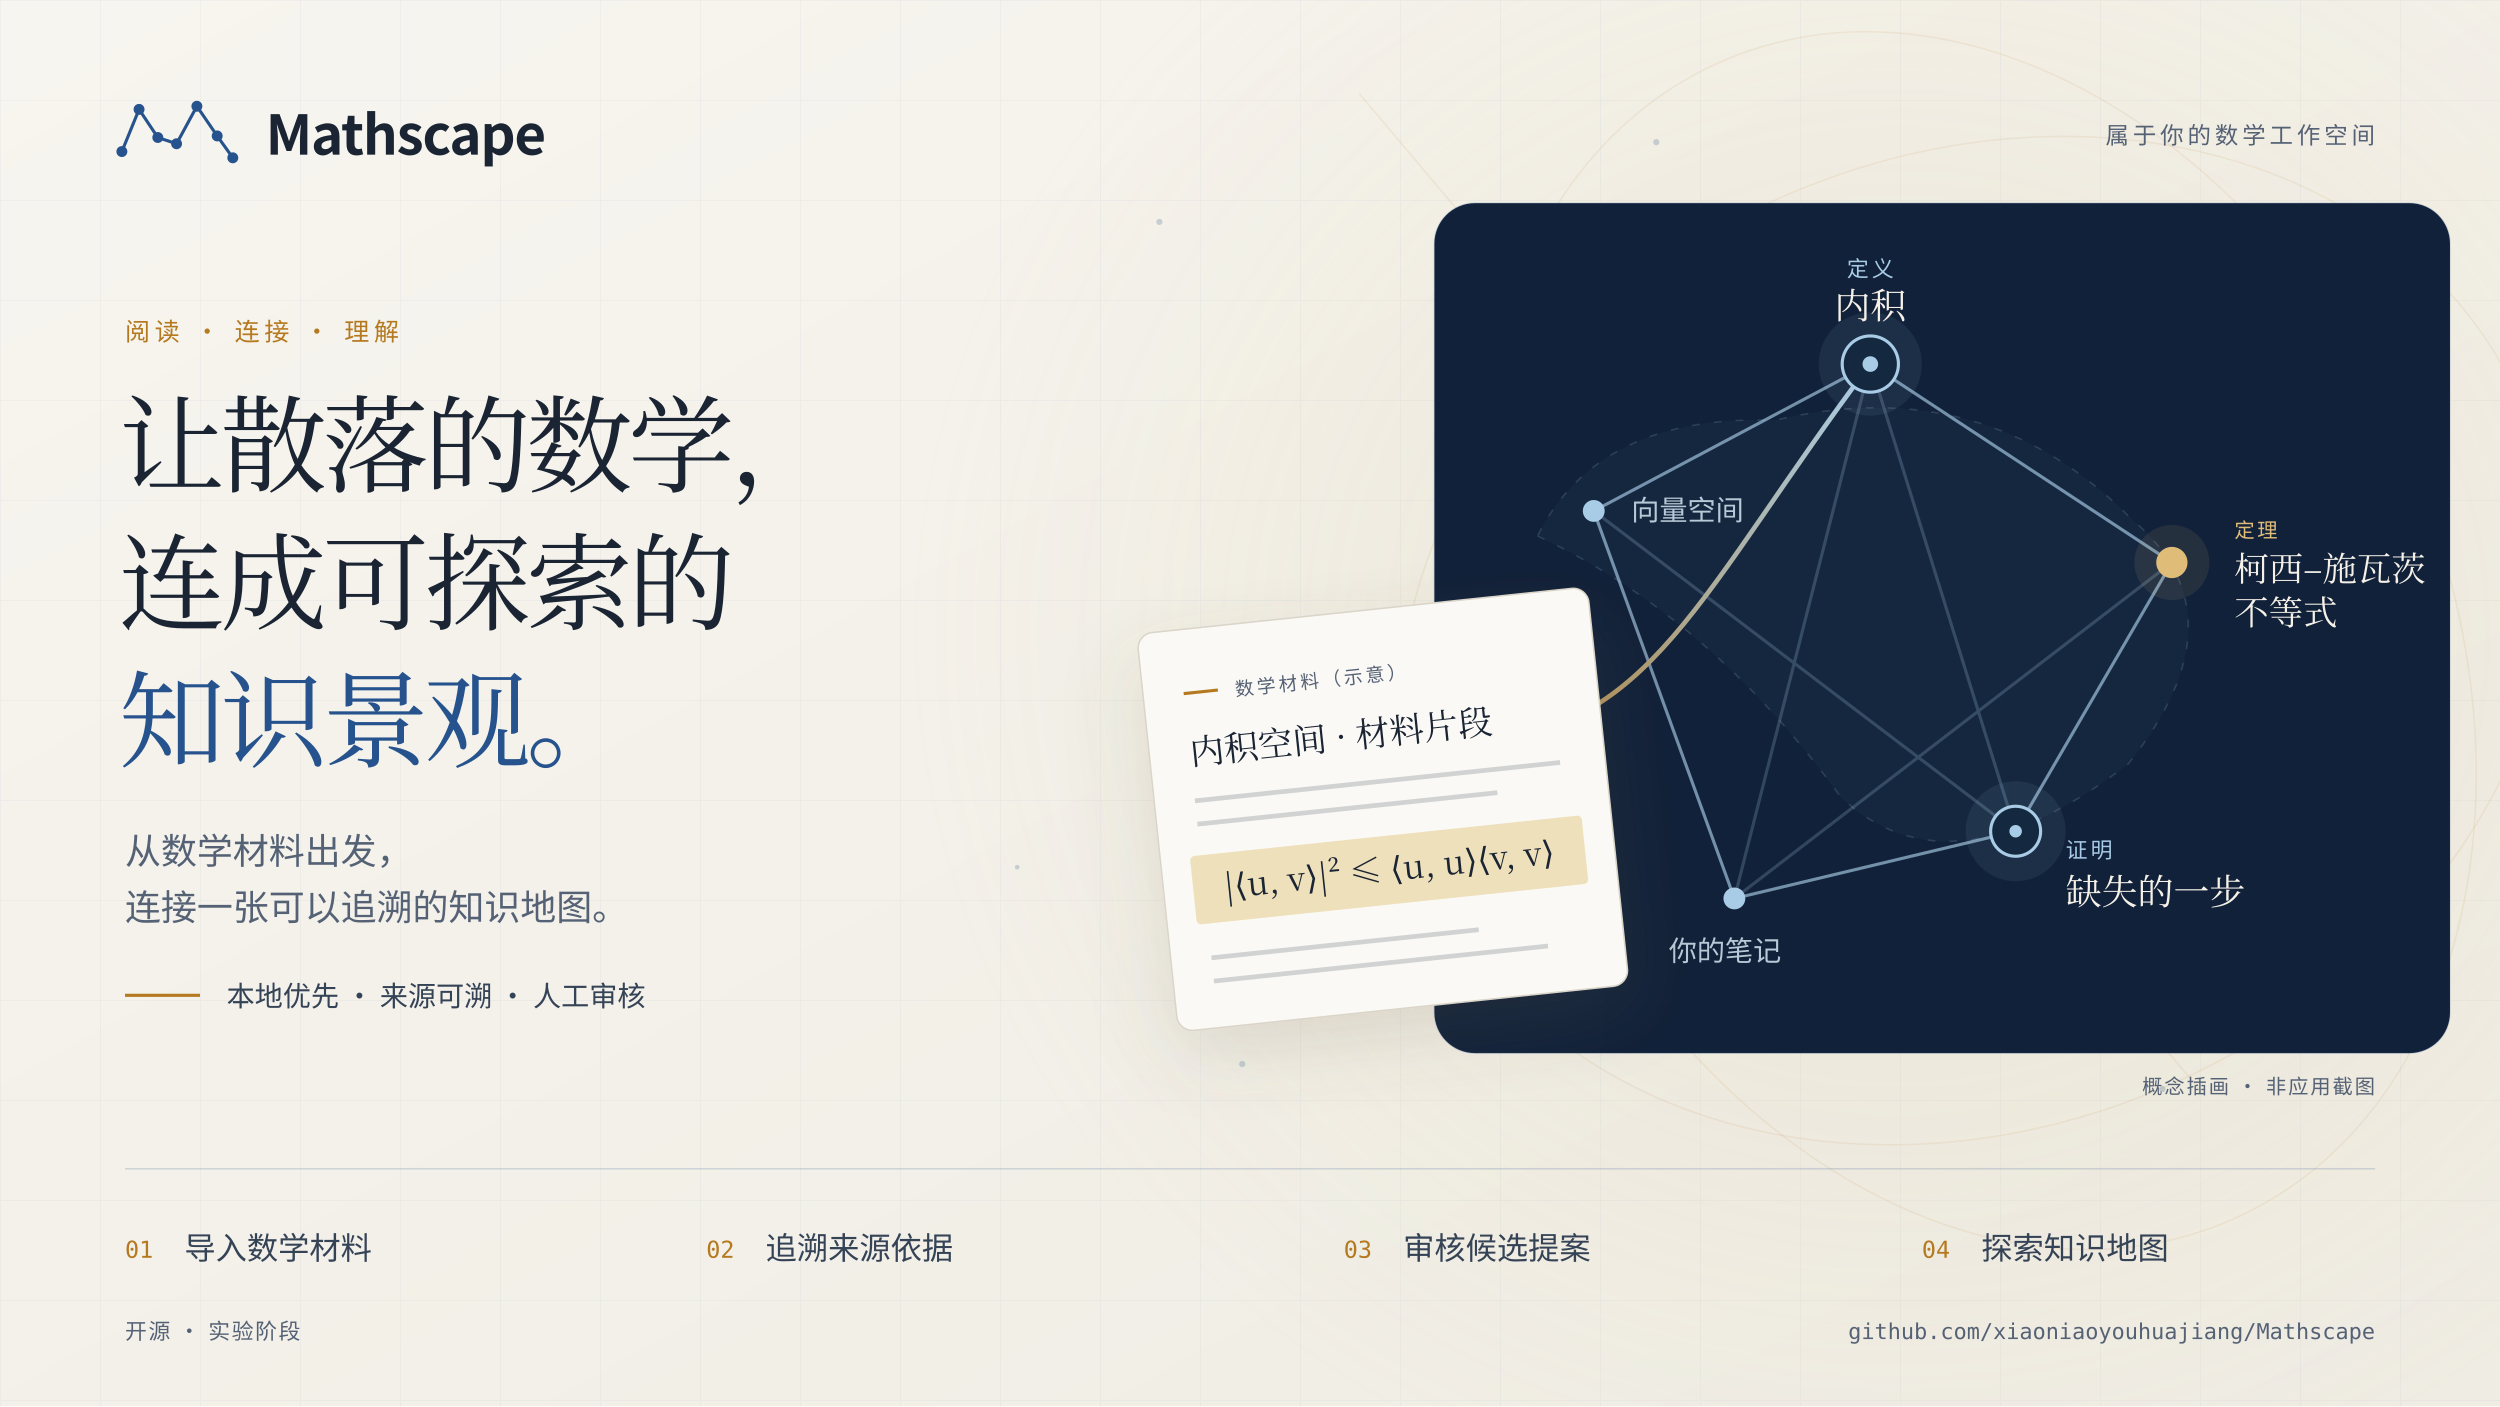
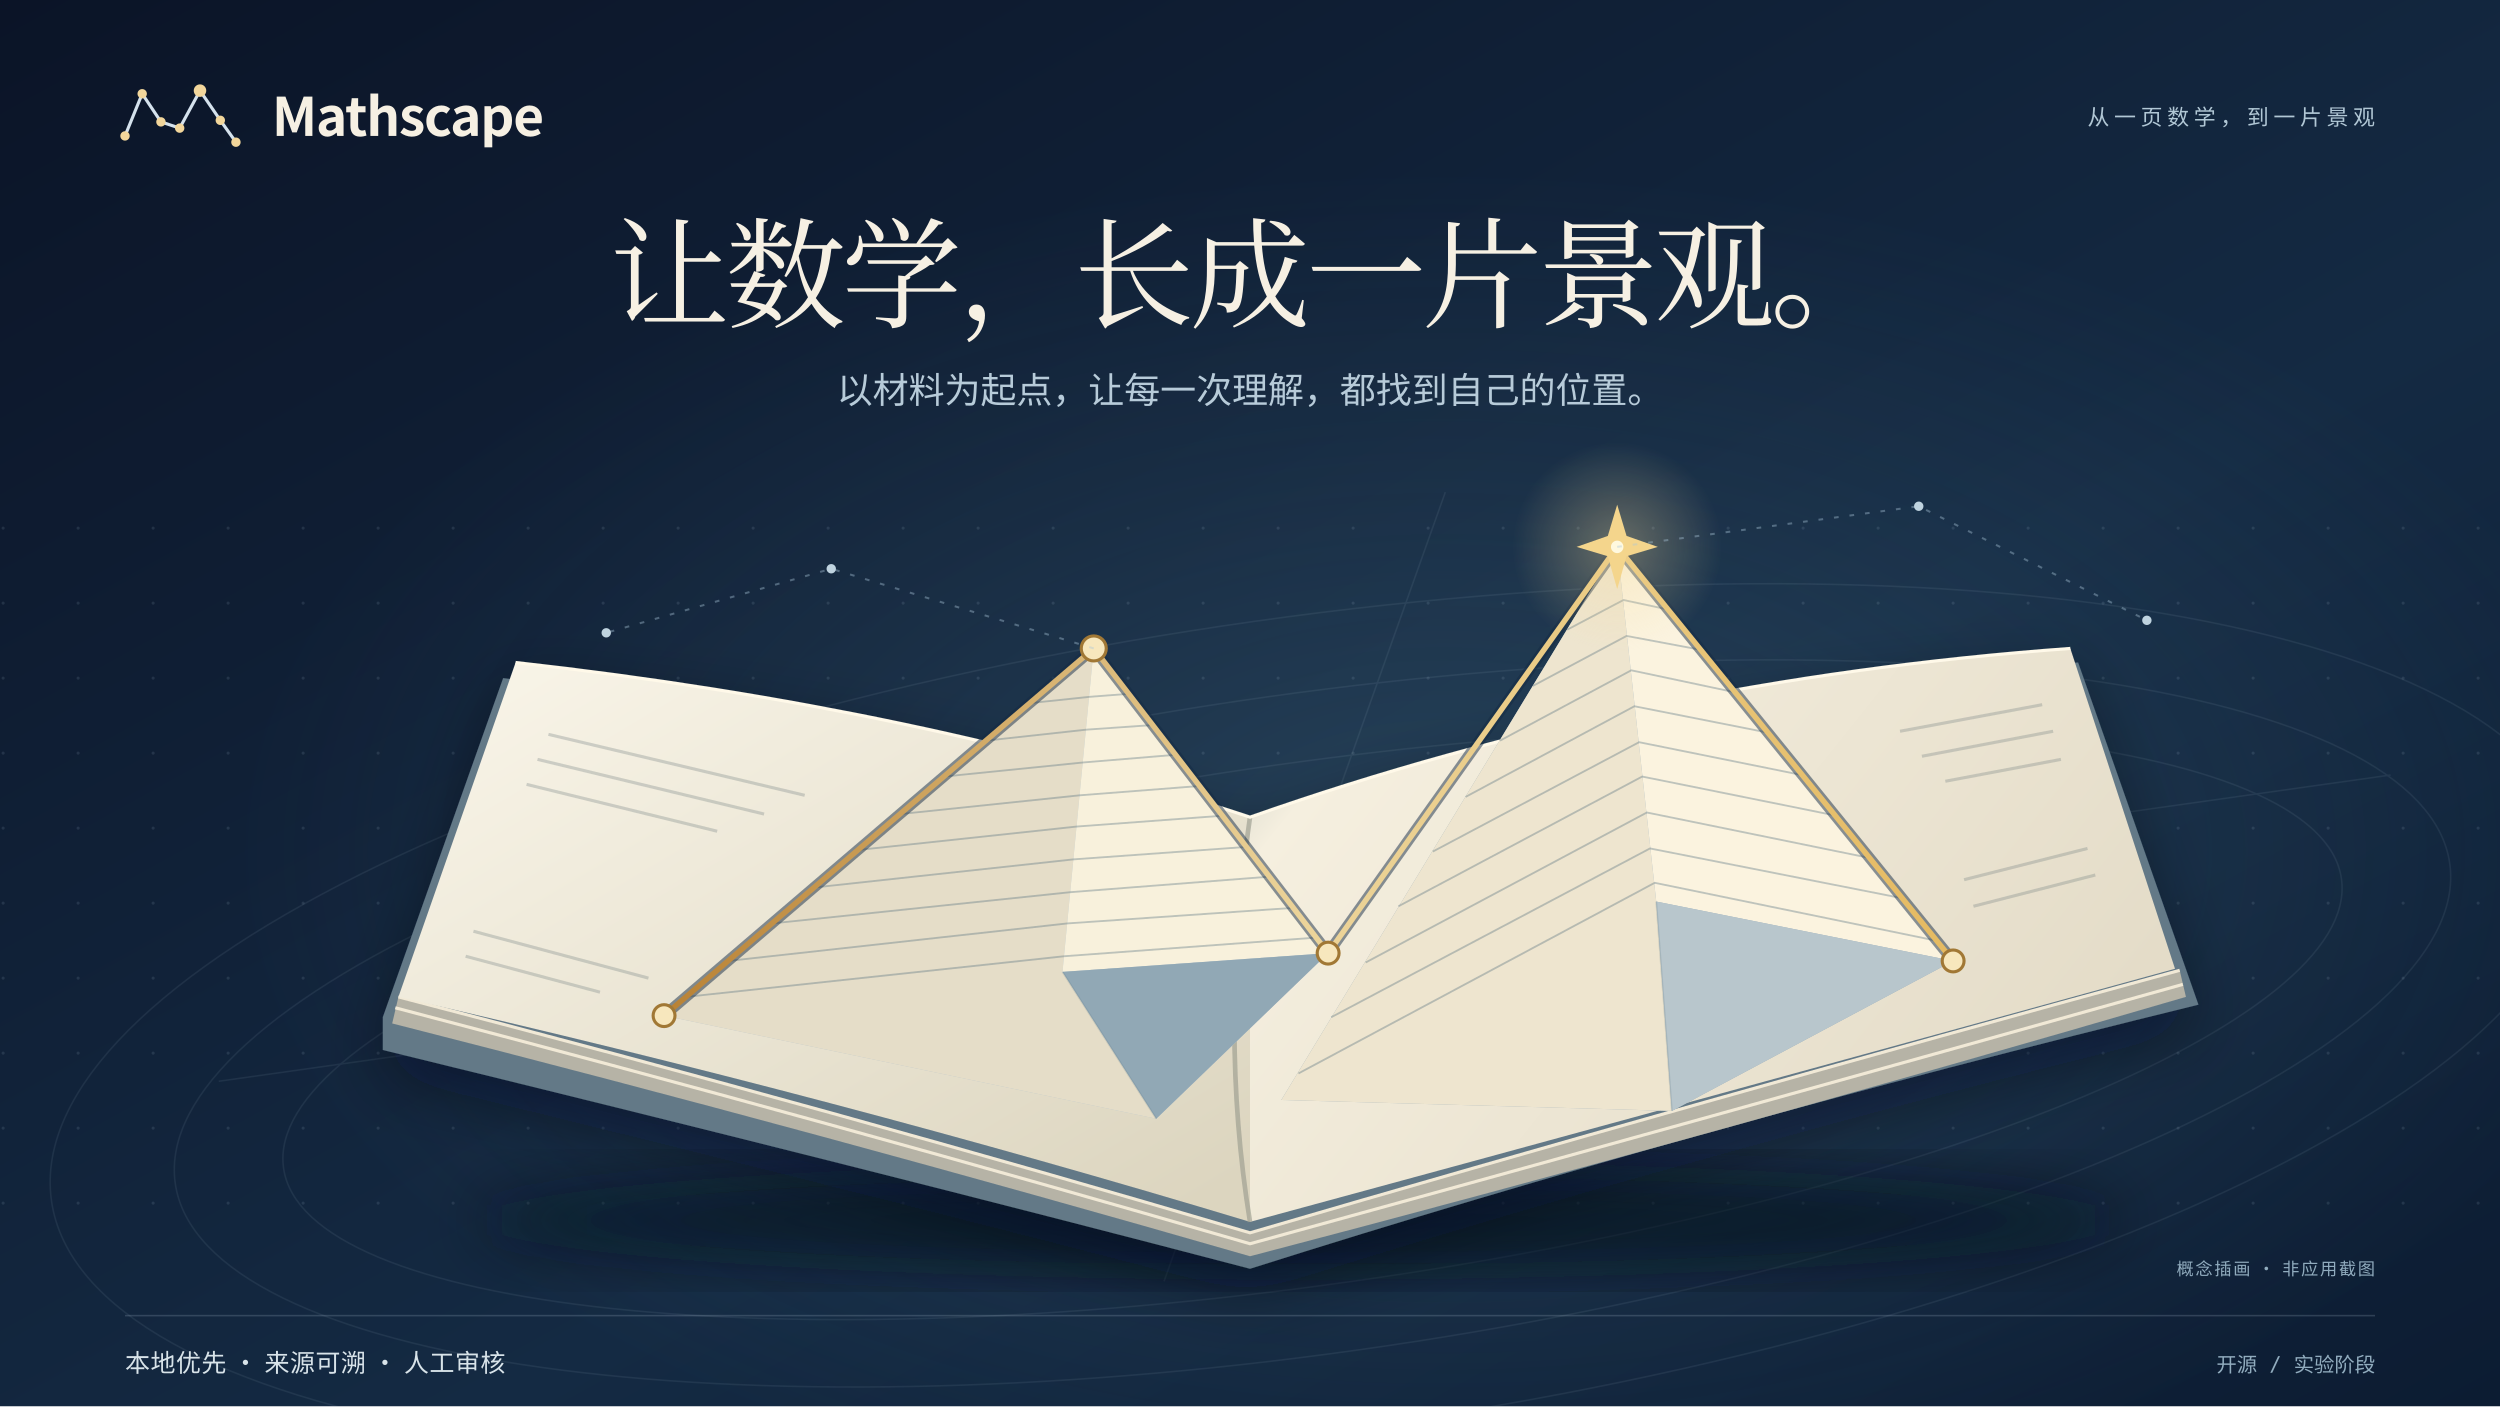
<svg xmlns="http://www.w3.org/2000/svg" width="1600" height="900" viewBox="0 0 1600 900" role="img" aria-labelledby="title description">
  <defs>
-     <linearGradient id="background" x2="1" y2="1">
-       <stop stop-color="#f7f5ef" />
-       <stop offset="1" stop-color="#efece3" />
+     <linearGradient id="night" x1="0" y1="0" x2="1" y2="1">
+       <stop stop-color="#0b1427" />
+       <stop offset=".6" stop-color="#142a43" />
+       <stop offset="1" stop-color="#0c1c32" />
    </linearGradient>
-     <radialGradient id="nebula">
-       <stop stop-color="#cdbb8c" stop-opacity=".19" />
-       <stop offset="1" stop-color="#cdbb8c" stop-opacity="0" />
+     <radialGradient id="atmosphere">
+       <stop stop-color="#588398" stop-opacity=".26" />
+       <stop offset="1" stop-color="#588398" stop-opacity="0" />
    </radialGradient>
-     <linearGradient id="thread" x2="1" y2="0">
-       <stop stop-color="#b5791f" />
-       <stop offset="1" stop-color="#a9cce6" />
+     <linearGradient id="leftPage" x2=".9" y2="1">
+       <stop stop-color="#faf6ea" />
+       <stop offset="1" stop-color="#dcd5bf" />
    </linearGradient>
-     <pattern id="grid" width="64" height="64" patternUnits="userSpaceOnUse">
-       <path d="M64 0H0V64" fill="none" stroke="#26538d" stroke-opacity=".045" />
+     <linearGradient id="rightPage" x2="1" y2=".5">
+       <stop stop-color="#c4c8be" />
+       <stop offset=".15" stop-color="#f5efdf" />
+       <stop offset="1" stop-color="#e4dcc8" />
+     </linearGradient>
+     <linearGradient id="ridge" x2="1" y2="0">
+       <stop stop-color="#b98235" />
+       <stop offset=".5" stop-color="#ecd49a" />
+       <stop offset="1" stop-color="#e5ba61" />
+     </linearGradient>
+     <radialGradient id="beacon">
+       <stop stop-color="#f4d997" stop-opacity=".35" />
+       <stop offset="1" stop-color="#f4d997" stop-opacity="0" />
+     </radialGradient>
+     <filter id="blur">
+       <feGaussianBlur stdDeviation="20" />
+     </filter>
+     <filter id="softShadow" x="-30%" y="-30%" width="160%" height="180%">
+       <feDropShadow dx="0" dy="16" stdDeviation="20" flood-color="#030a14" flood-opacity=".4" />
+     </filter>
+     <pattern id="dots" width="48" height="48" patternUnits="userSpaceOnUse">
+       <circle cx="2" cy="2" r="1" fill="#bbd1e2" opacity=".12" />
    </pattern>
-     <filter id="shadow" x="-30%" y="-30%" width="180%" height="180%">
-       <feDropShadow dx="0" dy="18" stdDeviation="24" flood-color="#706451" flood-opacity=".16" />
-     </filter>
    <style>
      text { font-family: 'Noto Sans CJK SC', 'DejaVu Sans', sans-serif; }
      .serif { font-family: 'Noto Serif CJK SC', 'DejaVu Serif', serif; }
      .mono { font-family: 'DejaVu Sans Mono', monospace; }
    </style>
  </defs>
-   <path fill="url(#background)" d="M0 0h1600v900H0z" />
-   <path fill="url(#grid)" d="M0 0h1600v900H0z" />
-   <ellipse cx="1215" cy="405" rx="640" ry="580" fill="url(#nebula)" />
-   <g fill="none" stroke="#b5791f" stroke-opacity=".09">
-     <ellipse cx="1265" cy="410" rx="380" ry="310" transform="rotate(-24 1265 410)" />
-     <ellipse cx="1265" cy="410" rx="300" ry="405" transform="rotate(-24 1265 410)" />
-     <path d="M870 60l540 640M825 580l715-310" />
+   <path d="M0 0h1600v900H0z" fill="url(#night)" />
+   <ellipse cx="925" cy="545" rx="790" ry="440" fill="url(#atmosphere)" />
+   <path d="M0 300h1600v510H0z" fill="url(#dots)" />
+   <g fill="none" stroke="#adc5d5" stroke-width="1" opacity=".09">
+     <ellipse cx="840" cy="655" rx="665" ry="167" transform="rotate(-8 840 655)" />
+     <ellipse cx="840" cy="655" rx="735" ry="211" transform="rotate(-8 840 655)" />
+     <ellipse cx="840" cy="655" rx="815" ry="260" transform="rotate(-8 840 655)" />
+     <path d="M140 692l1390-196M925 315L745 820" />
  </g>
-   <g fill="#26538d" opacity=".22">
-     <circle cx="742" cy="142" r="2" />
-     <circle cx="1060" cy="91" r="2" />
-     <circle cx="1450" cy="180" r="2" />
-     <circle cx="1520" cy="548" r="2" />
-     <circle cx="795" cy="681" r="2" />
-     <circle cx="1384" cy="697" r="2" />
-     <circle cx="651" cy="555" r="1.5" />
-     <circle cx="1200" cy="664" r="1.5" />
-   </g>
-   <g transform="translate(76 65)" fill="none" stroke="#26538d" stroke-width="2">
+   <g transform="translate(78 55)" fill="none" stroke="#d5e2ed" stroke-width="2">
    <path d="M2 32L13 5l12 18 12 4L50 3l13 19 10 14" />
-     <g fill="#26538d" stroke="none">
-       <circle cx="2" cy="32" r="3.5" />
-       <circle cx="13" cy="5" r="3.5" />
-       <circle cx="25" cy="23" r="3.5" />
-       <circle cx="37" cy="27" r="3.5" />
-       <circle cx="50" cy="3" r="3.5" />
-       <circle cx="63" cy="22" r="3.5" />
-       <circle cx="73" cy="36" r="3.5" />
+     <g fill="#f2d69b" stroke="none">
+       <circle cx="2" cy="32" r="3" />
+       <circle cx="13" cy="5" r="3" />
+       <circle cx="25" cy="23" r="3" />
+       <circle cx="37" cy="27" r="3" />
+       <circle cx="50" cy="3" r="4" />
+       <circle cx="63" cy="22" r="3" />
+       <circle cx="73" cy="36" r="3" />
    </g>
  </g>
-   <text x="170" y="99" fill="#1a2433" font-size="35" font-weight="600" letter-spacing="-.8">Mathscape</text>
-   <text x="1520" y="92" text-anchor="end" fill="#556275" font-size="15" letter-spacing="2.5">属于你的数学工作空间</text>
-   <text x="80" y="218" fill="#b5791f" font-size="16" letter-spacing="3">阅读 · 连接 · 理解</text>
-   <text class="serif" x="76" y="310" fill="#1a2433" font-size="68" letter-spacing="-2.8">让散落的数学，</text>
-   <text class="serif" x="76" y="398" fill="#1a2433" font-size="68" letter-spacing="-2.8">连成可探索的</text>
-   <text class="serif" x="76" y="486" fill="#26538d" font-size="68" letter-spacing="-2.8">知识景观。</text>
-   <text x="80" y="553" fill="#556275" font-size="23">从数学材料出发，</text>
-   <text x="80" y="589" fill="#556275" font-size="23">连接一张可以追溯的知识地图。</text>
-   <path d="M80 637h48" stroke="#b5791f" stroke-width="2" />
-   <text x="145" y="644" fill="#354356" font-size="18">本地优先 · 来源可溯 · 人工审核</text>
-   <rect x="918" y="130" width="650" height="544" rx="26" fill="#112139" />
-   <rect x="918" y="130" width="650" height="544" rx="26" fill="url(#grid)" stroke="#26538d" stroke-opacity=".16" />
+   <text x="174" y="87" fill="#f6f0e3" font-size="34" font-weight="600" letter-spacing="-.8">Mathscape</text>
+   <text x="1520" y="80" text-anchor="end" fill="#b1c7d5" font-size="14" letter-spacing="3">从一页数学，到一片景观</text>
+   <text class="serif" x="800" y="204" text-anchor="middle" fill="#f6f0e3" font-size="77" letter-spacing="-2.7">让数学，长成一片景观。</text>
+   <text x="800" y="258" text-anchor="middle" fill="#b7cbd9" font-size="23">以材料为起点，让每一次理解，都找到自己的位置。</text>
+   <ellipse cx="831" cy="781" rx="526" ry="38" fill="#030a14" opacity=".55" filter="url(#blur)" />
+   <g filter="url(#softShadow)">
+     <path d="M245 651L322 434Q584 463 800 535Q1046 436 1330 424L1407 643Q1084 722 800 812Q552 747 245 672Z" fill="#647987" />
+     <path d="M255 638Q536 711 800 789Q1084 706 1395 621L1399 638Q1098 726 800 804Q526 725 251 655Z" fill="#b6b3a6" />
+     <path d="M255 638Q536 711 800 789Q1084 706 1395 621M253 645Q532 718 800 796Q1091 716 1397 630" fill="none" stroke="#f1e9d6" stroke-width="2" />
+     <path d="M800 782Q535 702 255 638L330 424Q590 453 800 523Z" fill="url(#leftPage)" />
+     <path d="M800 782Q1080 706 1392 620L1325 415Q1050 435 800 523Z" fill="url(#rightPage)" />
+     <path d="M800 523Q780 659 800 782" fill="none" stroke="#9b9c8f" stroke-width="3" opacity=".65" />
+     <path d="M330 424Q590 453 800 523Q1050 435 1325 415" fill="none" stroke="#fff9e9" stroke-width="2" />
+   </g>
+   <g stroke="#6c7a7b" stroke-width="2" opacity=".3">
+     <path d="M351 470l164 39M344 486l145 35M337 502l122 30M303 596l112 30M298 612l86 23" />
+     <path d="M1216 468l91-17M1230 484l84-16M1245 500l74-14M1257 563l79-20M1263 580l78-20" />
+   </g>
  <g>
-     <g fill="none" stroke="#a9cce6" stroke-width="2">
-       <path d="M1020 327L1197 233 1390 360 1290 532 1110 575 1020 327" opacity=".65" />
-       <path d="M1020 327L1290 532M1197 233l-87 342M1197 233l93 299M1110 575l280-215" opacity=".22" />
-       <path d="M940 473C1055 473 1088 378 1197 233" stroke="url(#thread)" stroke-width="3" />
-     </g>
-     <path d="M984 343Q1095 395 1178 510Q1248 576 1362 489Q1438 394 1364 332Q1270 237 1136 269Q1023 265 984 343Z" fill="#a9cce6" fill-opacity=".035" stroke="#a9cce6" stroke-opacity=".17" stroke-dasharray="5 9" />
-     <g>
-       <circle cx="1197" cy="233" r="33" fill="#a9cce6" fill-opacity=".08" />
-       <circle cx="1197" cy="233" r="18" fill="#142940" stroke="#a9cce6" stroke-width="2" />
-       <circle cx="1197" cy="233" r="5" fill="#a9cce6" />
-       <text x="1197" y="177" text-anchor="middle" fill="#a9cce6" font-size="14" letter-spacing="2">定义</text>
-       <text class="serif" x="1197" y="204" text-anchor="middle" fill="#f5f1e8" font-size="23">内积</text>
-       <circle cx="1390" cy="360" r="24" fill="#dfbd79" fill-opacity=".1" />
-       <circle cx="1390" cy="360" r="10" fill="#dfbd79" />
-       <text x="1430" y="344" fill="#dfbd79" font-size="13" letter-spacing="1.6">定理</text>
-       <text class="serif" x="1430" y="372" fill="#f5f1e8" font-size="22">柯西–施瓦茨</text>
-       <text class="serif" x="1430" y="400" fill="#f5f1e8" font-size="22">不等式</text>
-       <circle cx="1290" cy="532" r="32" fill="#a9cce6" fill-opacity=".08" />
-       <circle cx="1290" cy="532" r="16" fill="#142940" stroke="#a9cce6" stroke-width="2" />
-       <circle cx="1290" cy="532" r="4" fill="#a9cce6" />
-       <text x="1322" y="549" fill="#a9cce6" font-size="14" letter-spacing="2">证明</text>
-       <text class="serif" x="1322" y="579" fill="#f5f1e8" font-size="23">缺失的一步</text>
-       <circle cx="1110" cy="575" r="7" fill="#a9cce6" />
-       <text x="1104" y="615" text-anchor="middle" fill="#b7c8d6" font-size="18">你的笔记</text>
-       <circle cx="1020" cy="327" r="7" fill="#a9cce6" />
-       <text x="1044" y="333" fill="#b7c8d6" font-size="18">向量空间</text>
-     </g>
+     <path d="M425 650L700 415 850 610 740 716Z" fill="#b8c4c9" />
+     <path d="M425 650L700 415 680 622 740 716Z" fill="#e5ddc8" />
+     <path d="M700 415L850 610 680 622Z" fill="#f8f1dc" />
+     <path d="M680 622L850 610 740 716Z" fill="#91a8b5" />
+     <path d="M820 704L1035 350 1250 615 1070 711Z" fill="#9eafb8" />
+     <path d="M820 704L1035 350 1060 577 1070 711Z" fill="#eee5cf" />
+     <path d="M1035 350L1250 615 1060 577Z" fill="#fbf3df" />
+     <path d="M1060 577L1250 615 1070 711Z" fill="#b8c6cc" />
  </g>
-   <g transform="translate(740 390) rotate(-6 145 128)">
-     <rect width="290" height="256" rx="10" fill="#faf9f5" stroke="#dad5c8" filter="url(#shadow)" />
-     <path d="M26 41h22" stroke="#b5791f" stroke-width="2" />
-     <text x="59" y="46" fill="#556275" font-size="12" letter-spacing="2">数学材料（示意）</text>
-     <text class="serif" x="26" y="87" fill="#1a2433" font-size="22">内积空间 · 材料片段</text>
-     <path d="M26 110h235M26 125h193" stroke="#1a2433" stroke-opacity=".18" stroke-width="3" />
-     <rect x="19" y="145" width="252" height="44" rx="3" fill="#eee0bb" />
-     <text class="serif" x="145" y="174" text-anchor="middle" fill="#1a2433" font-size="21">|⟨u, v⟩|² ≤ ⟨u, u⟩⟨v, v⟩</text>
-     <path d="M26 211h172M26 226h215" stroke="#1a2433" stroke-opacity=".18" stroke-width="3" />
+   <g fill="none" stroke="#536e7c" stroke-width="1.2" opacity=".36">
+     <path d="M659 450L697 446 723 444M631 474L695 467 738 464M604 497L693 488 753 483M576 521L691 509 768 503M549 544L689 529 783 522M521 568L687 550 798 542M494 591L685 571 813 561M466 615L683 591 828 581M439 638L681 612 843 600" />
+     <path d="M1003 403L1039 384 1067 390M981 439L1041 407 1089 416M960 474L1044 429 1110 443M938 510L1046 452 1132 469M917 545L1049 475 1153 496M895 580L1051 497 1175 522M874 616L1054 520 1196 549M852 651L1056 543 1218 575M831 687L1059 565 1239 602" />
+     <path d="M680 622L740 716M1060 577L1070 711" opacity=".5" />
  </g>
-   <text x="1520" y="700" text-anchor="end" fill="#556275" font-size="13" letter-spacing="1.2">概念插画 · 非应用截图</text>
-   <path d="M80 748h1440" stroke="#26538d" stroke-opacity=".18" />
-   <g font-size="20" fill="#354356">
-     <text class="mono" x="80" y="805" fill="#b5791f" font-size="15">01</text>
-     <text x="118" y="806">导入数学材料</text>
-     <text class="mono" x="452" y="805" fill="#b5791f" font-size="15">02</text>
-     <text x="490" y="806">追溯来源依据</text>
-     <text class="mono" x="860" y="805" fill="#b5791f" font-size="15">03</text>
-     <text x="898" y="806">审核候选提案</text>
-     <text class="mono" x="1230" y="805" fill="#b5791f" font-size="15">04</text>
-     <text x="1268" y="806">探索知识地图</text>
+   <path d="M425 650L700 415 850 610 1035 350 1250 615" fill="none" stroke="#142a43" stroke-width="7" stroke-linejoin="round" opacity=".5" />
+   <path d="M425 650L700 415 850 610 1035 350 1250 615" fill="none" stroke="url(#ridge)" stroke-width="3.5" stroke-linejoin="round" />
+   <g fill="#f7e7bd" stroke="#a17835" stroke-width="2">
+     <circle cx="425" cy="650" r="7" />
+     <circle cx="700" cy="415" r="8" />
+     <circle cx="850" cy="610" r="7" />
+     <circle cx="1250" cy="615" r="7" />
  </g>
-   <text x="80" y="857" fill="#556275" font-size="14" letter-spacing="1">开源 · 实验阶段</text>
-   <text class="mono" x="1520" y="857" text-anchor="end" fill="#556275" font-size="14">github.com/xiaoniaoyouhuajiang/Mathscape</text>
+   <circle cx="1035" cy="350" r="67" fill="url(#beacon)" />
+   <path d="M1035 323L1041 343 1061 350 1041 356 1035 377 1029 356 1009 350 1029 343Z" fill="#f4d58c" />
+   <circle cx="1035" cy="350" r="4" fill="#fff9df" />
+   <g fill="none" stroke="#a9c6d9" stroke-width="1.3" opacity=".4">
+     <path d="M1035 350L1228 324 1374 397M700 415L532 364 388 405" stroke-dasharray="3 7" />
+   </g>
+   <g fill="#bfd3df">
+     <circle cx="1228" cy="324" r="3" />
+     <circle cx="1374" cy="397" r="3" />
+     <circle cx="532" cy="364" r="3" />
+     <circle cx="388" cy="405" r="3" />
+   </g>
+   <text x="1520" y="816" text-anchor="end" fill="#91acbe" font-size="11" letter-spacing="1.1">概念插画 · 非应用截图</text>
+   <path d="M80 842h1440" stroke="#b7cbd9" stroke-opacity=".2" />
+   <text x="80" y="878" fill="#d8e3e9" font-size="16" letter-spacing=".3">本地优先 · 来源可溯 · 人工审核</text>
+   <text class="mono" x="1520" y="878" text-anchor="end" fill="#91acbe" font-size="13">开源 / 实验阶段</text>
</svg>
